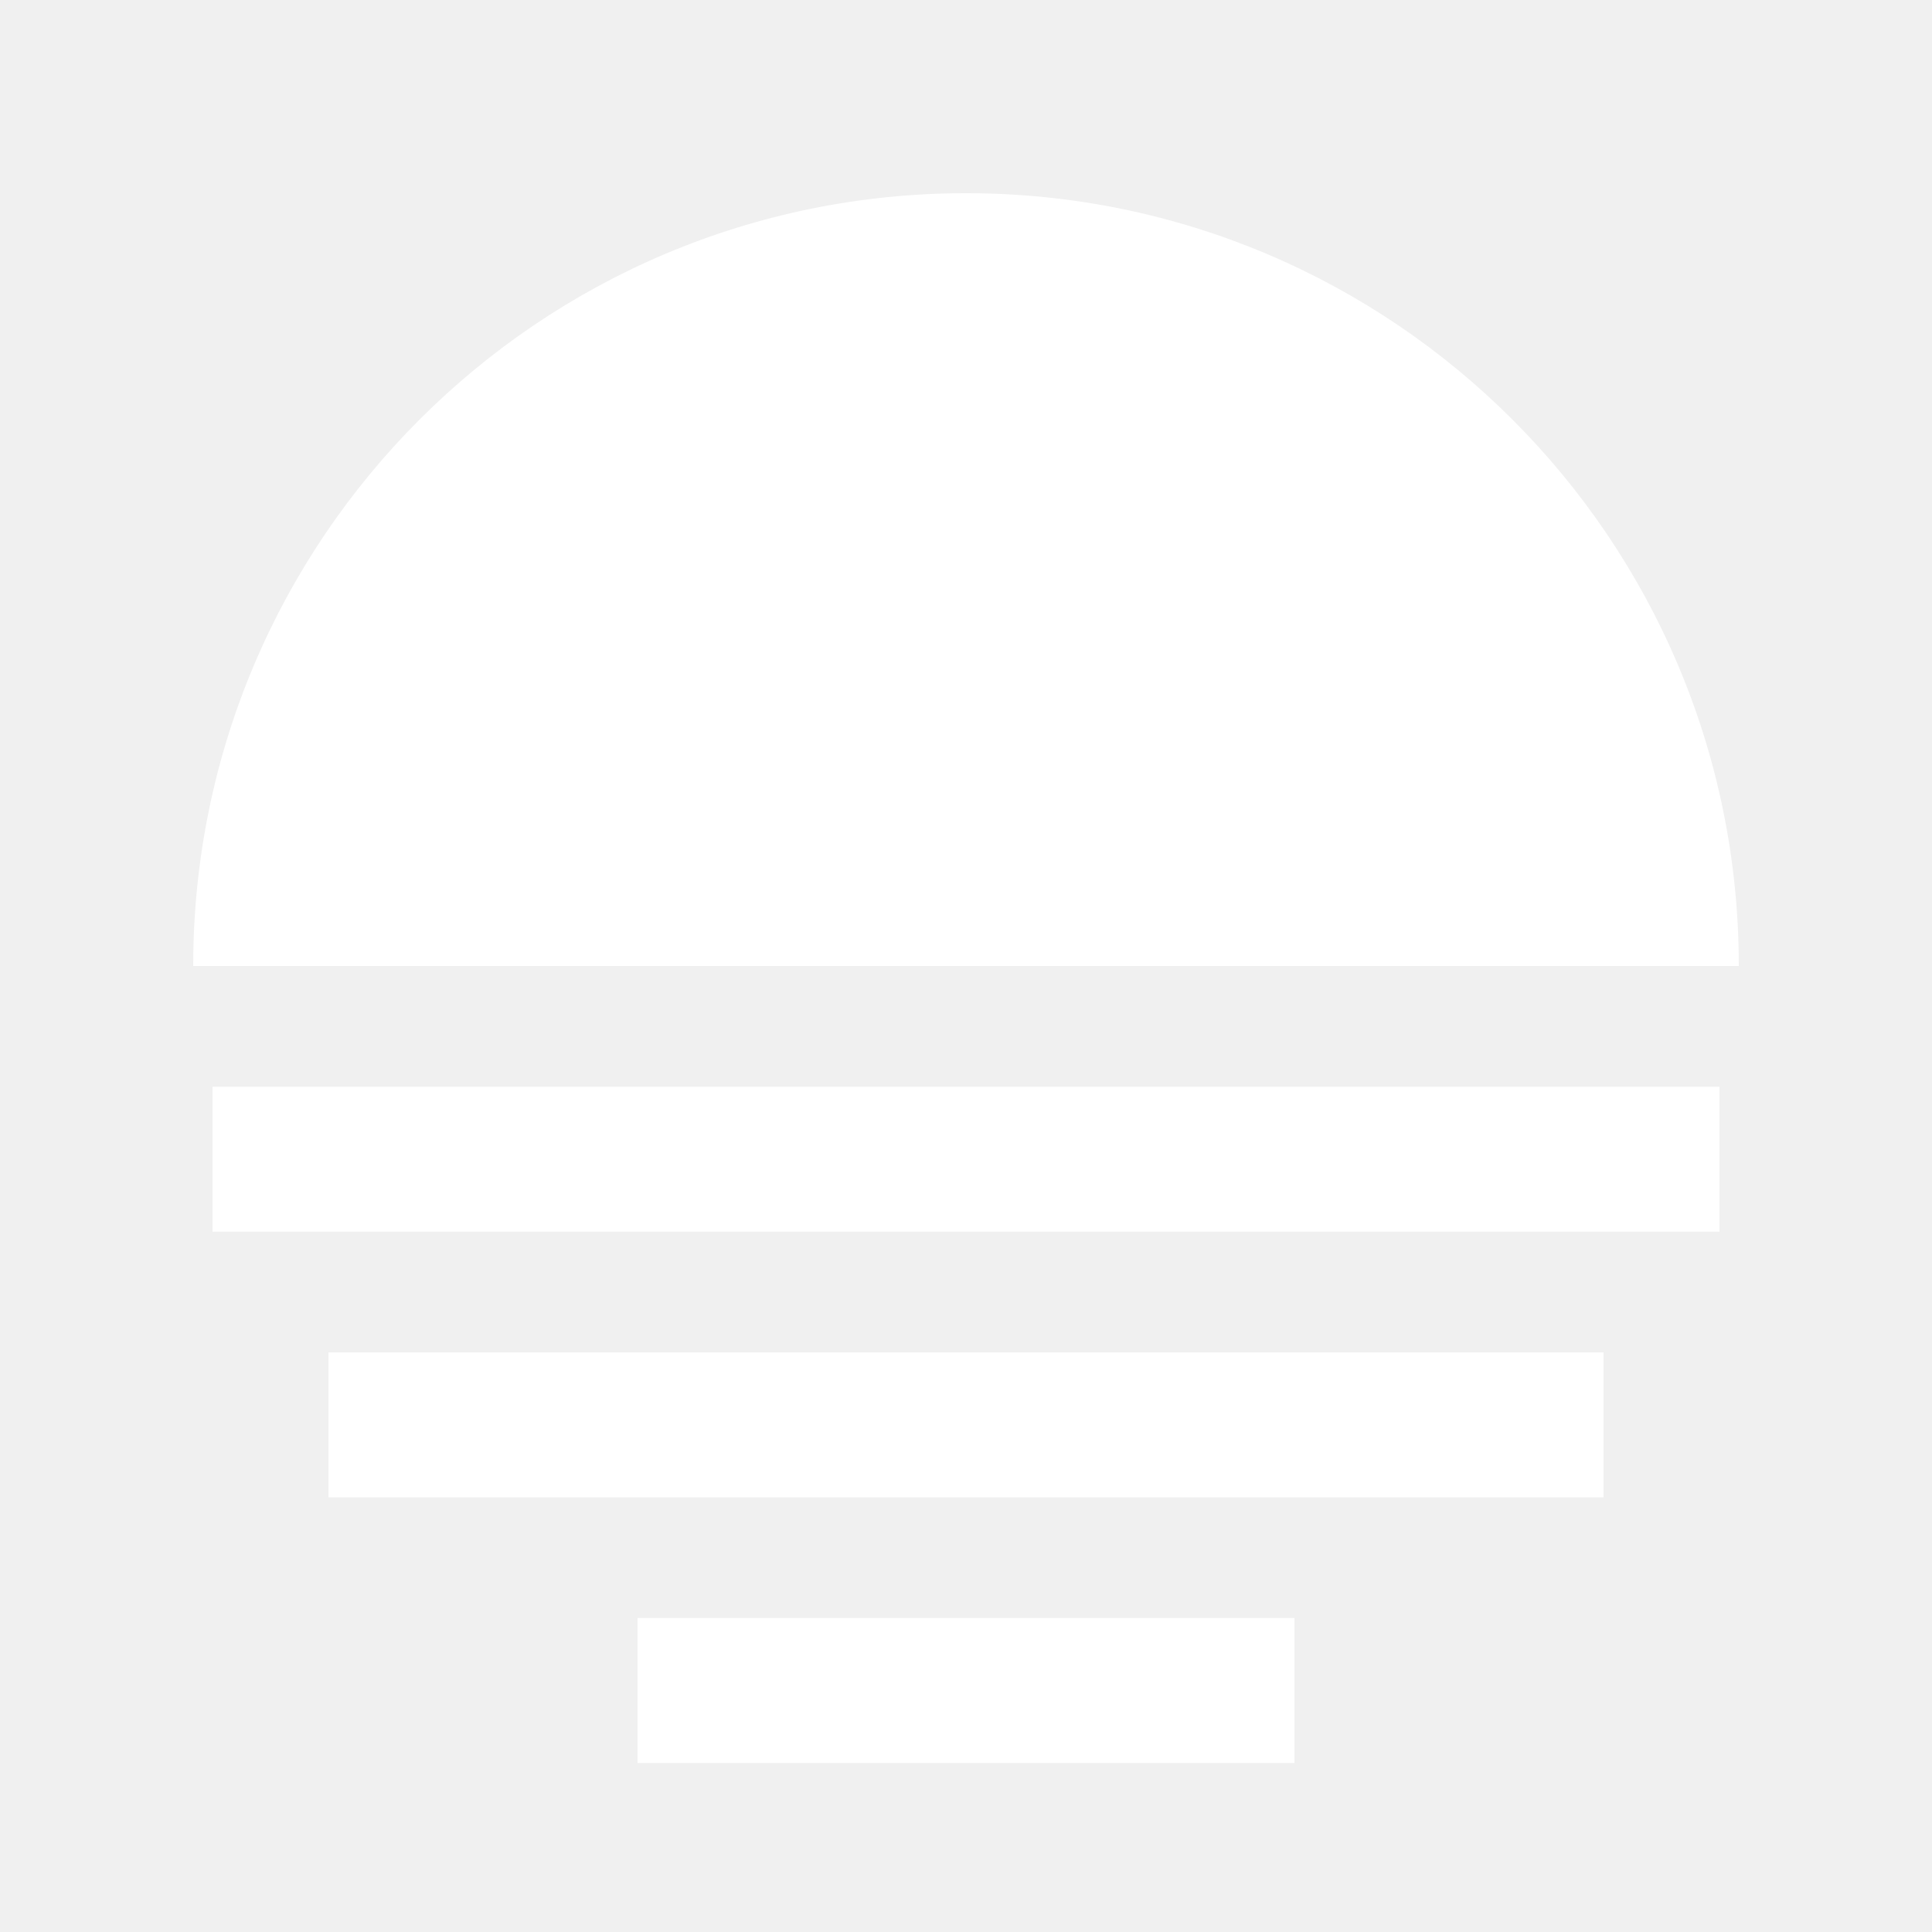
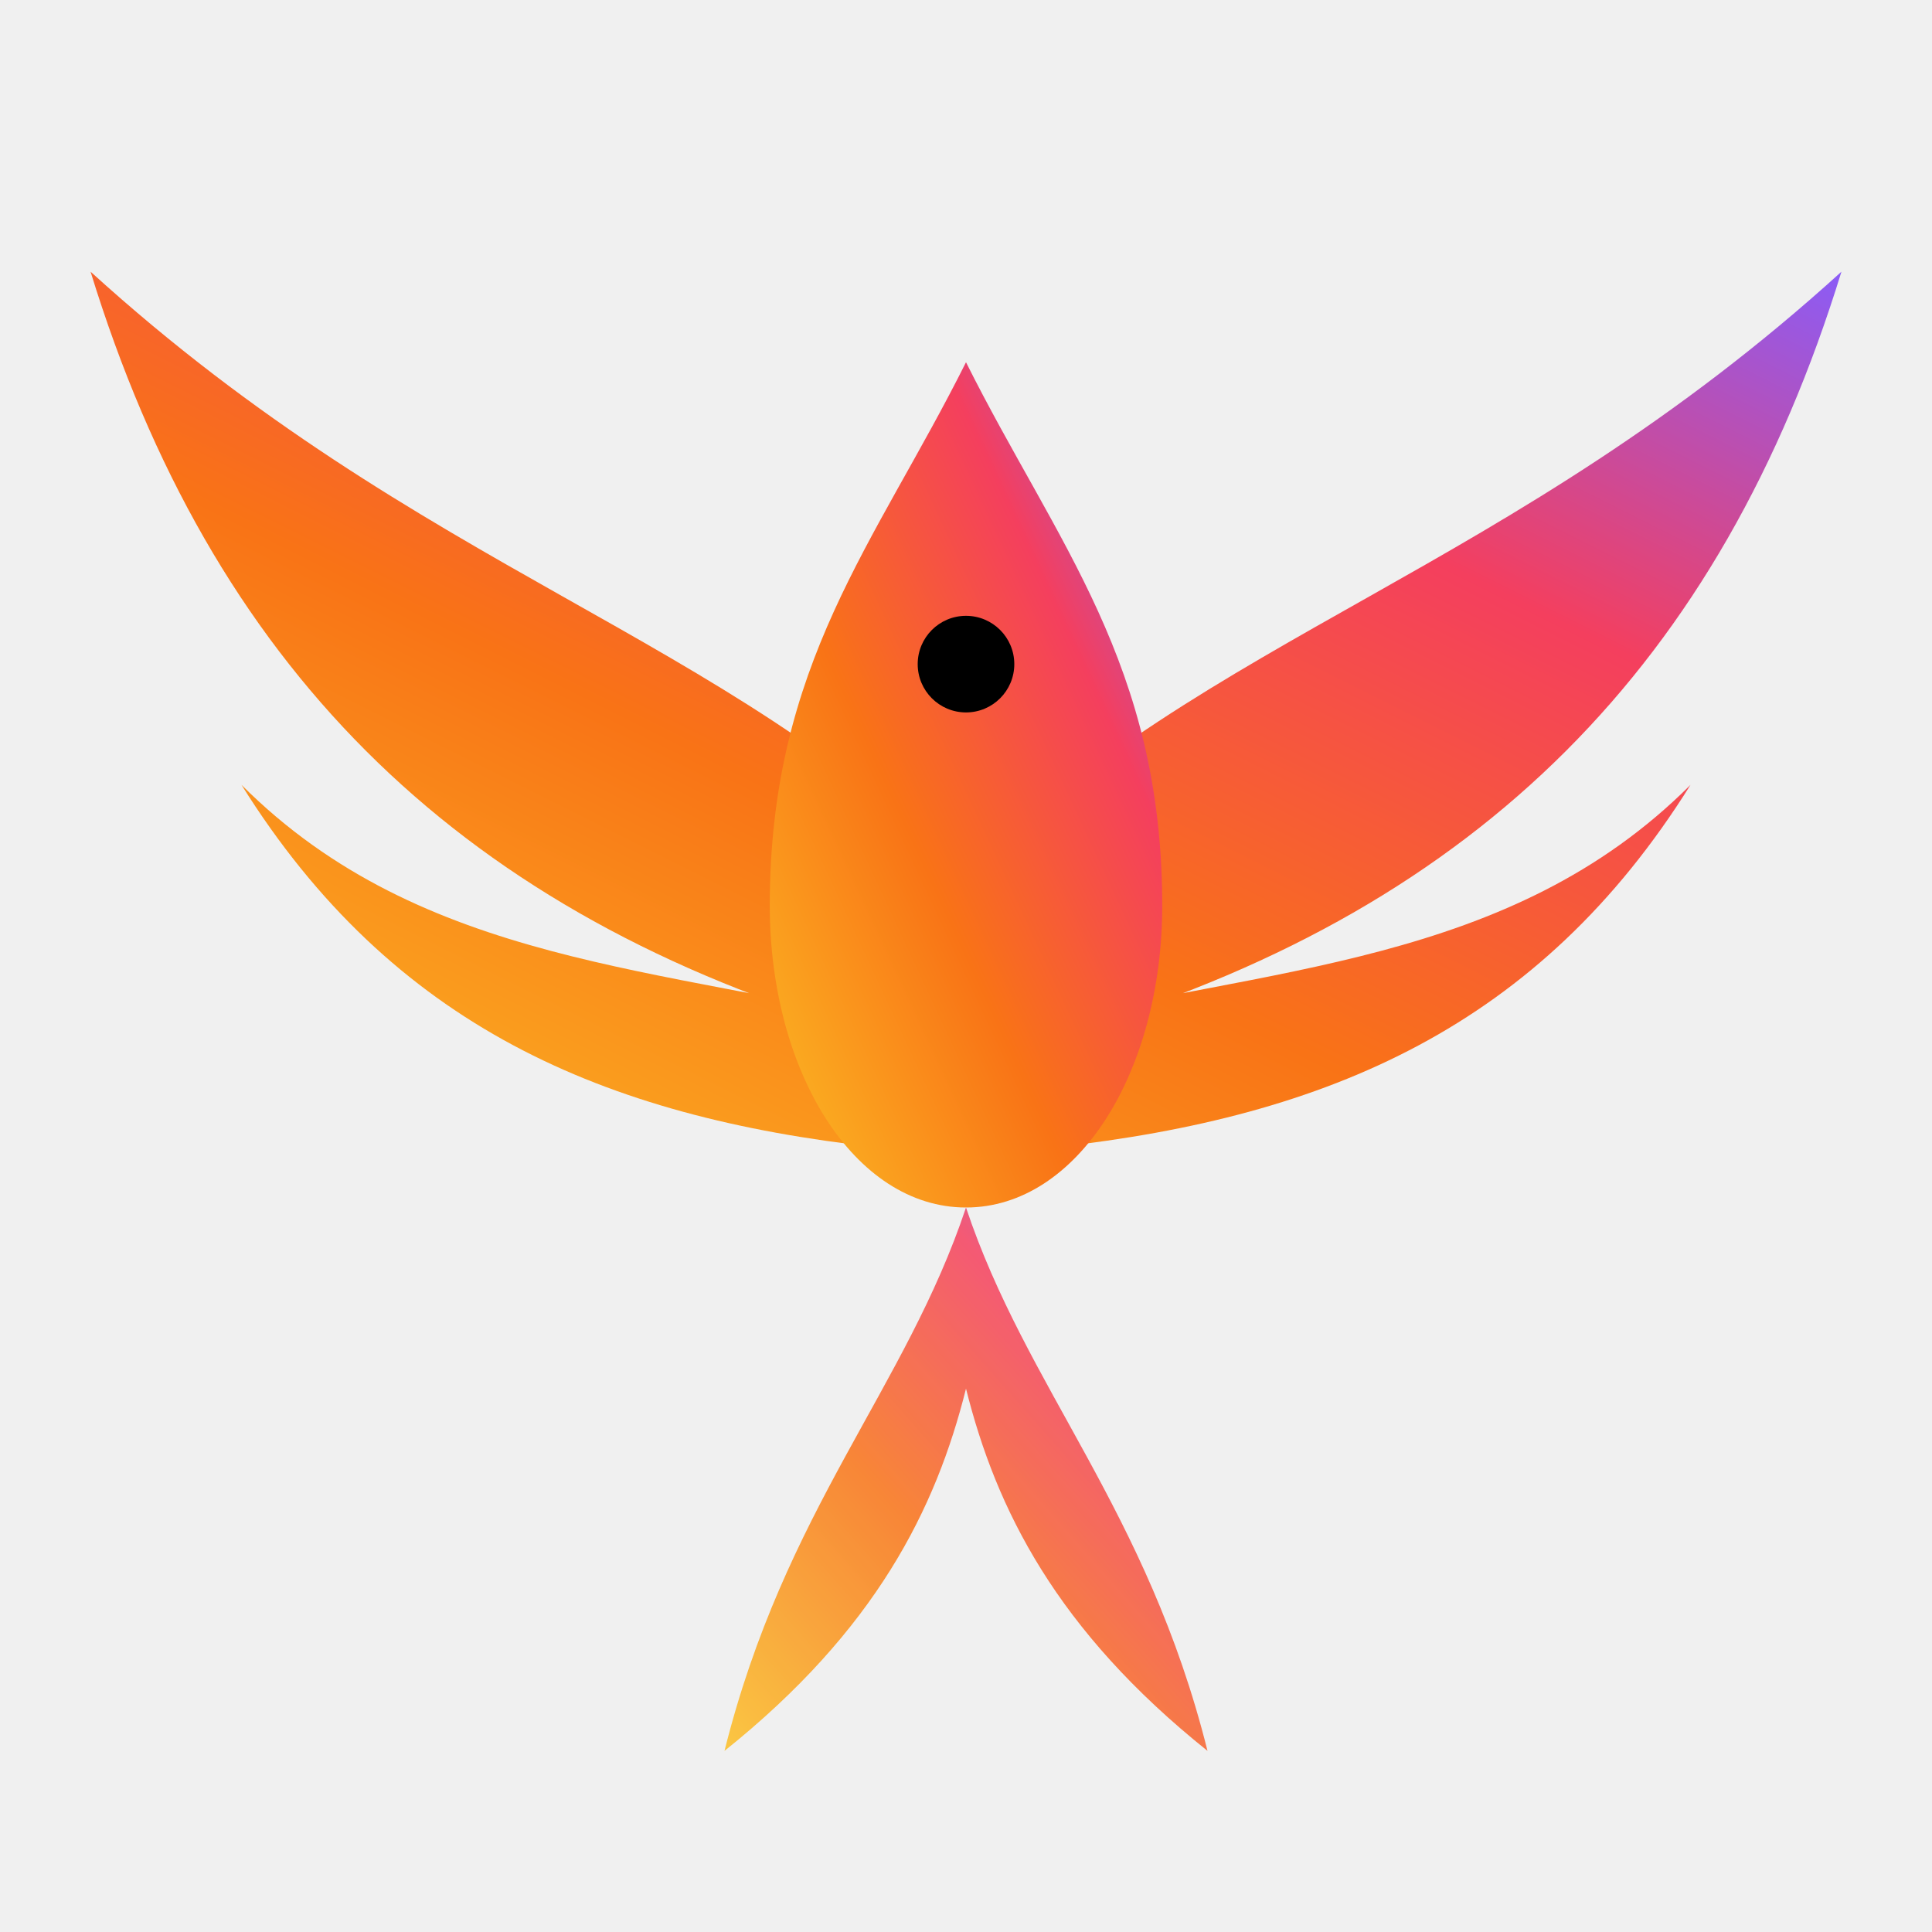
- <svg xmlns="http://www.w3.org/2000/svg" viewBox="0 0 40 40" fill="#FFFFFF">
-   <path d="M4 20 A16 16 0 0 1 36 20 Z" />
-   <rect x="4.4" y="22.5" width="31.2" height="3" />
-   <rect x="6.8" y="28" width="26.4" height="3" />
-   <rect x="13.2" y="33.5" width="13.6" height="3" />
+ <svg xmlns="http://www.w3.org/2000/svg" viewBox="0 0 64 64">
+   <defs>
+     <linearGradient id="phx" x1="0" y1="1" x2="1" y2="0">
+       <stop offset="0" stop-color="#fbbf24" />
+       <stop offset=".4" stop-color="#f97316" />
+       <stop offset=".72" stop-color="#f43f5e" />
+       <stop offset="1" stop-color="#8b5cf6" />
+     </linearGradient>
+   </defs>
+   <g fill="url(#phx)">
+     <path d="M32 29C24 21 14 19 3 9c4 13 12 21 25 25zM30 34c-8-2-16-2-22-8 5 8 12 11 21 12zM32 29c8-8 18-10 29-20-4 13-12 21-25 25zM34 34c8-2 16-2 22-8-5 8-12 11-21 12z" />
+     <path d="M32 12c3 6 6.5 10 6.5 18 0 5.5-2.8 10-6.5 10s-6.5-4.5-6.5-10c0-8 3.5-12 6.5-18z" />
+     <path opacity=".85" d="M32 40c-2 6-6 10-8 18 5-4 7-8 8-12 1 4 3 8 8 12-2-8-6-12-8-18z" />
+   </g>
+   <circle cx="32" cy="22" r="1.6" fill="#000" />
</svg>
